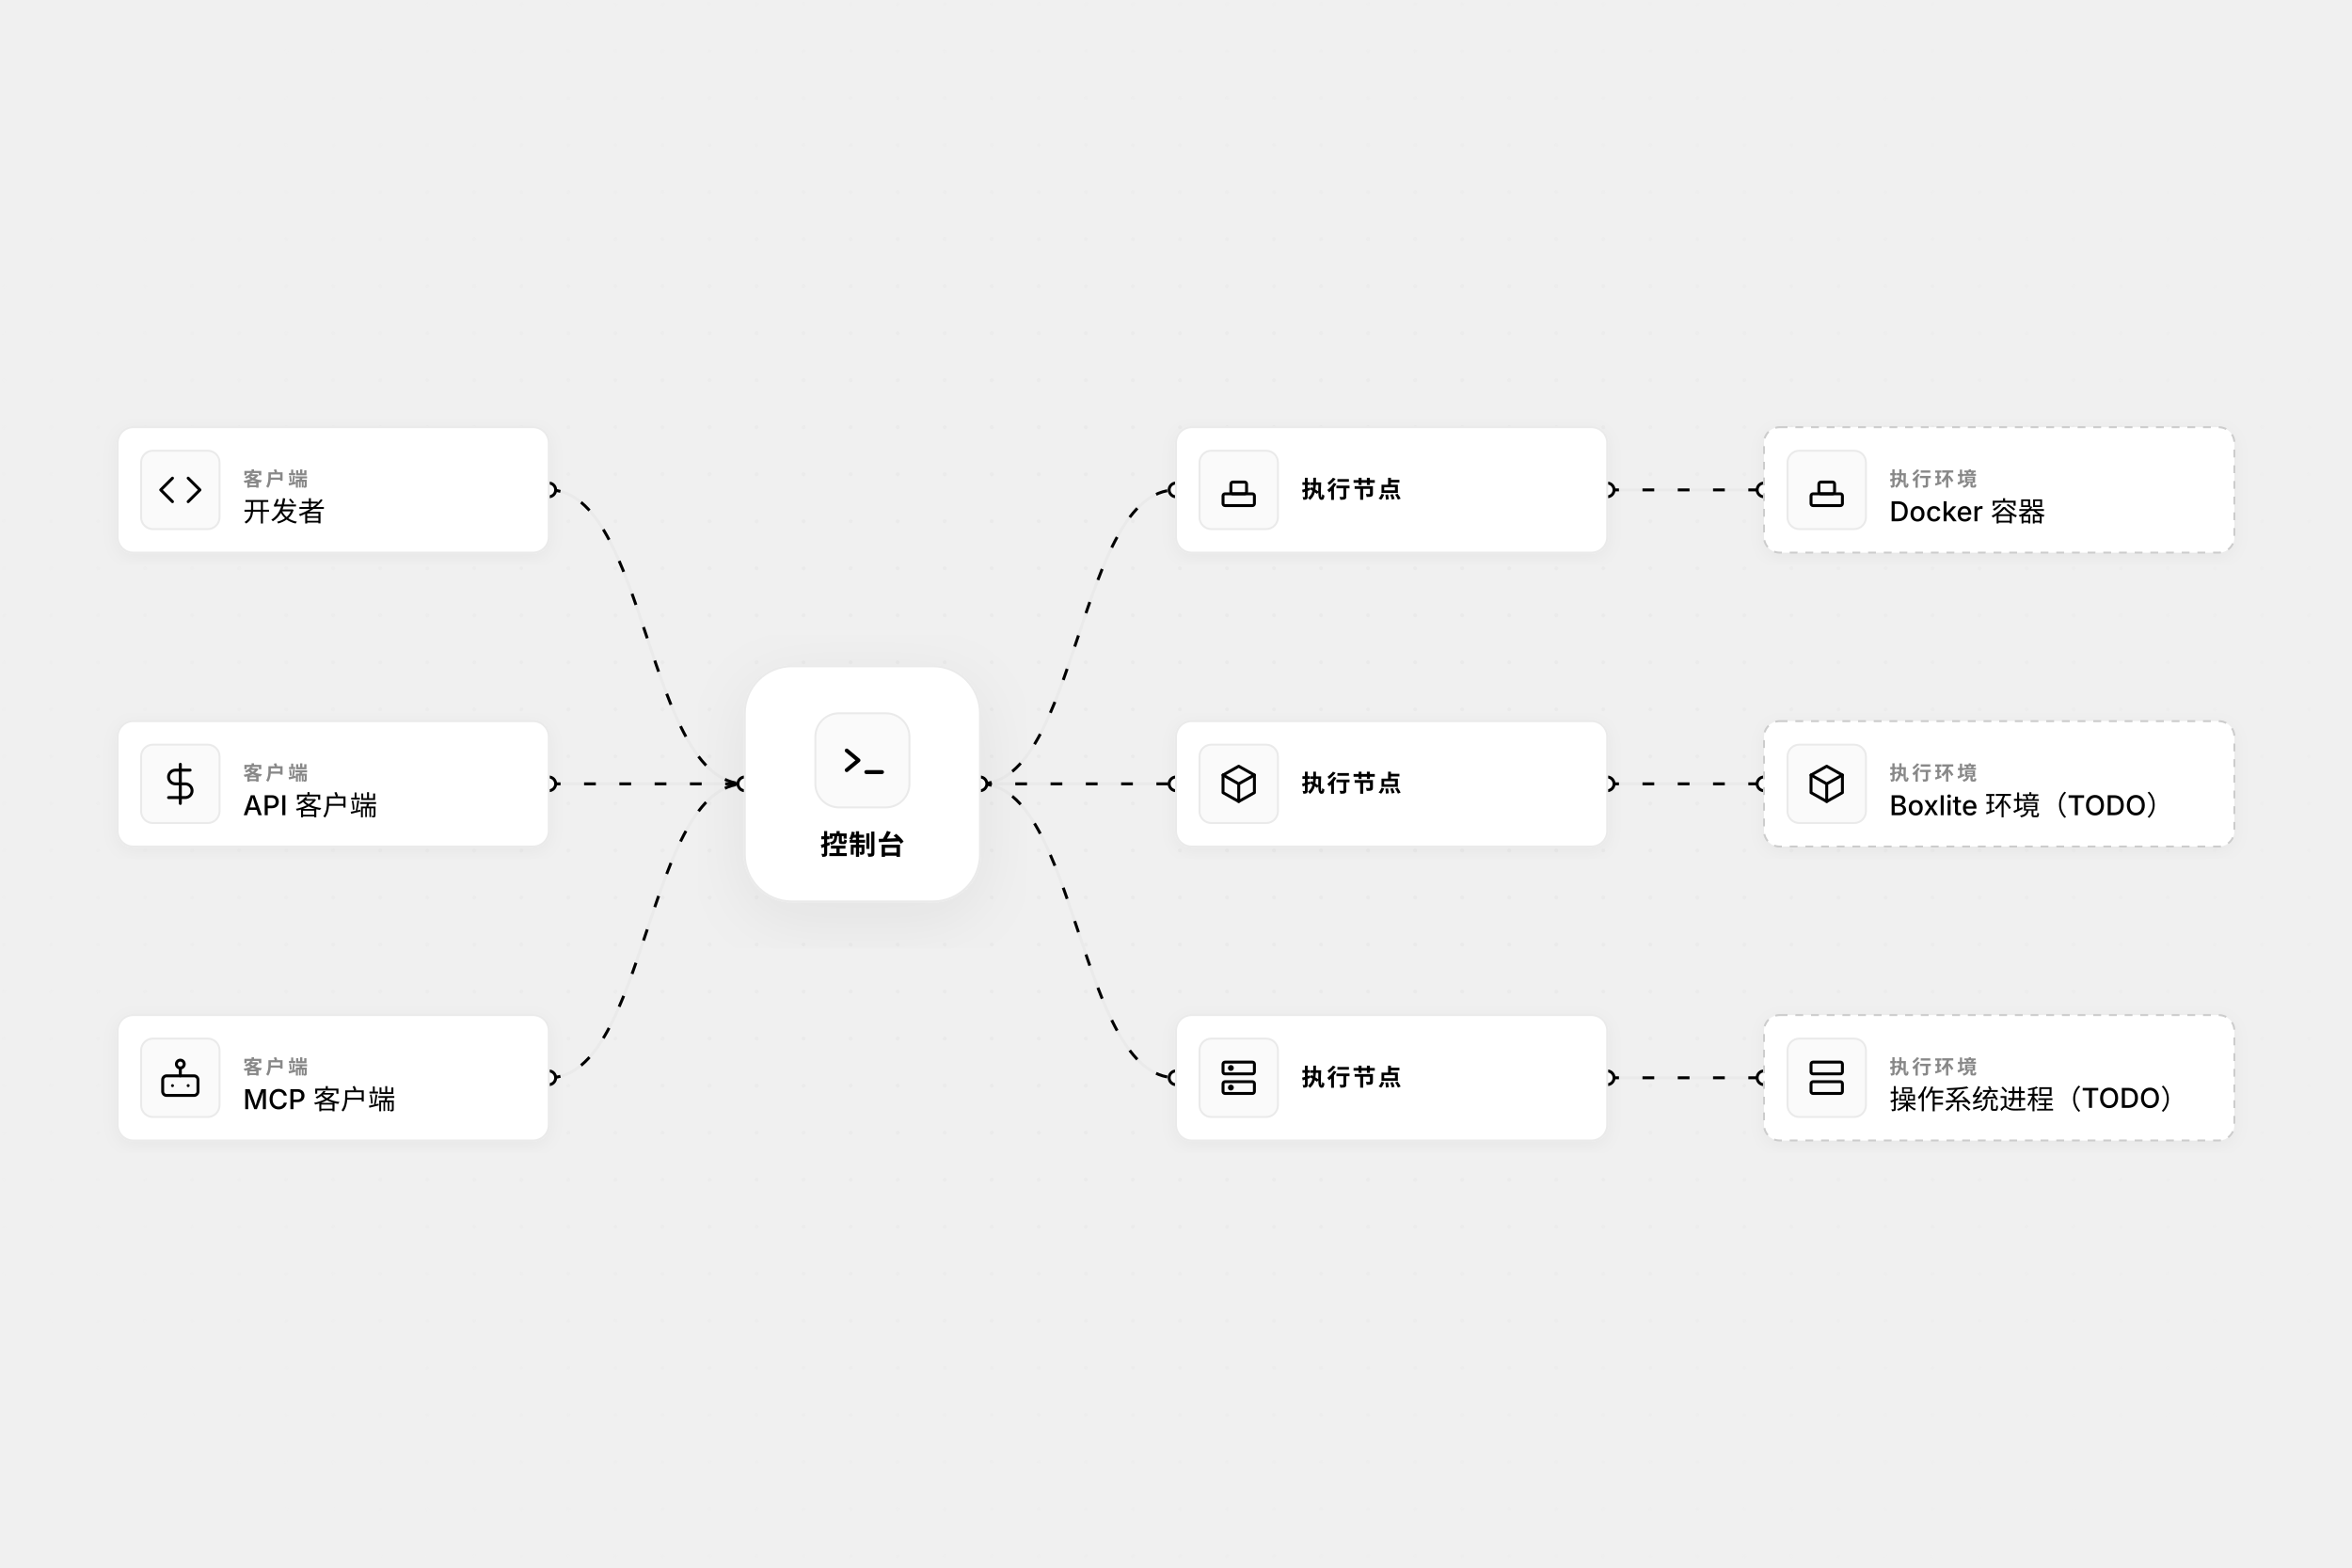
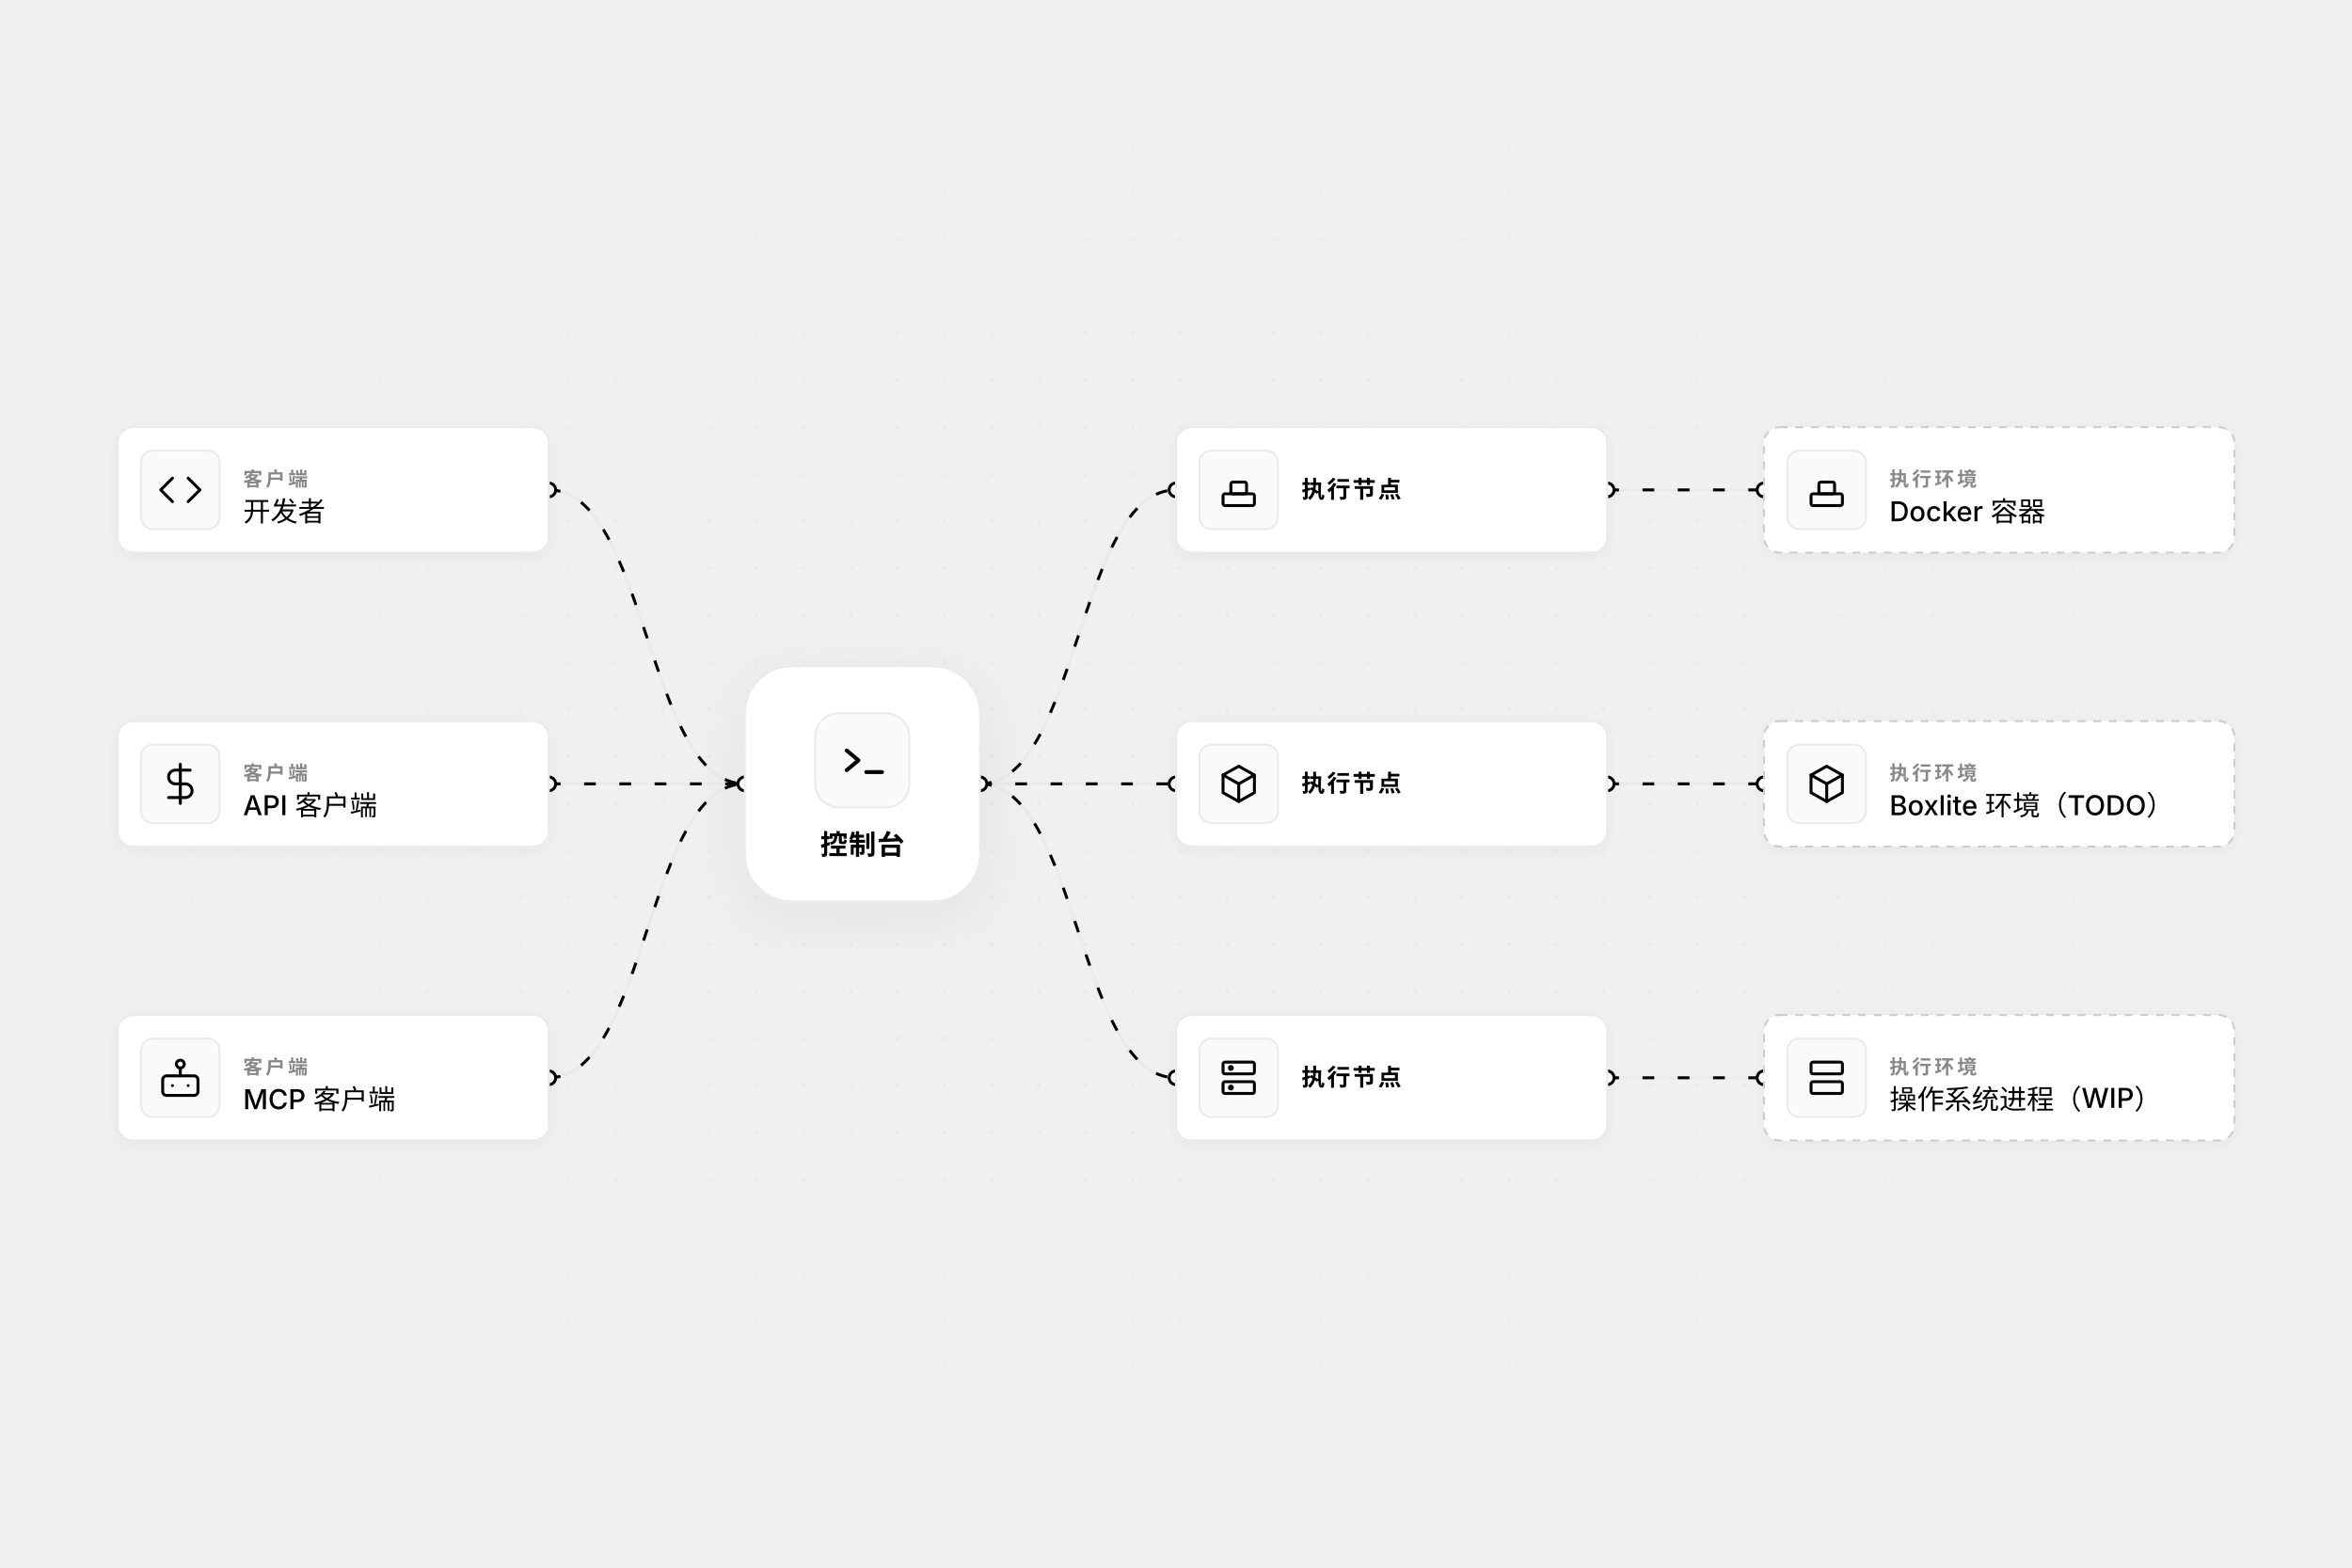
<svg xmlns="http://www.w3.org/2000/svg" viewBox="0 0 1200 800" width="100%" height="100%" style="background-color: #FFFFFF; font-family: 'Geist', 'Inter', -apple-system, BlinkMacSystemFont, 'Segoe UI', Roboto, sans-serif;">
  <defs>
    <pattern id="dot-grid" x="0" y="0" width="24" height="24" patternUnits="userSpaceOnUse">
      <circle cx="2" cy="2" r="1" fill="#EAEAEA" />
    </pattern>
    <filter id="shadow-sm" x="-10%" y="-10%" width="120%" height="120%">
      <feDropShadow dx="0" dy="2" stdDeviation="4" flood-color="#000000" flood-opacity="0.04" />
    </filter>
    <filter id="shadow-lg" x="-20%" y="-20%" width="140%" height="140%">
      <feDropShadow dx="0" dy="8" stdDeviation="16" flood-color="#000000" flood-opacity="0.06" />
    </filter>
    <path id="p1" d="M 280 250 C 330 250, 330 400, 380 400" />
    <path id="p2" d="M 280 400 L 380 400" />
    <path id="p3" d="M 280 550 C 330 550, 330 400, 380 400" />
    <path id="p4" d="M 500 400 C 550 400, 550 250, 600 250" />
    <path id="p5" d="M 500 400 L 600 400" />
    <path id="p6" d="M 500 400 C 550 400, 550 550, 600 550" />
    <path id="p7" d="M 820 250 L 900 250" />
    <path id="p8" d="M 820 400 L 900 400" />
    <path id="p9" d="M 820 550 L 900 550" />
    <radialGradient id="fade-gradient" cx="50%" cy="50%" r="60%">
      <stop offset="30%" stop-color="white" stop-opacity="1" />
      <stop offset="100%" stop-color="white" stop-opacity="0" />
    </radialGradient>
    <mask id="dot-mask">
      <rect width="1200" height="800" fill="url(#fade-gradient)" />
    </mask>
  </defs>
  <rect width="1200" height="800" fill="url(#dot-grid)" mask="url(#dot-mask)" />
  <g id="data-flow">
    <g stroke="#EAEAEA" stroke-width="1.5" fill="none">
      <use href="#p1" />
      <use href="#p2" />
      <use href="#p3" />
      <use href="#p4" />
      <use href="#p5" />
      <use href="#p6" />
      <use href="#p7" />
      <use href="#p8" />
      <use href="#p9" />
    </g>
    <g stroke="#000000" stroke-width="1.5" stroke-dasharray="6 12" fill="none">
      <use href="#p1">
        <animate attributeName="stroke-dashoffset" from="18" to="0" dur="1s" repeatCount="indefinite" calcMode="linear" />
      </use>
      <use href="#p2">
        <animate attributeName="stroke-dashoffset" from="18" to="0" dur="1s" repeatCount="indefinite" calcMode="linear" />
      </use>
      <use href="#p3">
        <animate attributeName="stroke-dashoffset" from="18" to="0" dur="1s" repeatCount="indefinite" calcMode="linear" />
      </use>
      <use href="#p4">
        <animate attributeName="stroke-dashoffset" from="18" to="0" dur="1s" repeatCount="indefinite" calcMode="linear" />
      </use>
      <use href="#p5">
        <animate attributeName="stroke-dashoffset" from="18" to="0" dur="1s" repeatCount="indefinite" calcMode="linear" />
      </use>
      <use href="#p6">
        <animate attributeName="stroke-dashoffset" from="18" to="0" dur="1s" repeatCount="indefinite" calcMode="linear" />
      </use>
      <use href="#p7">
        <animate attributeName="stroke-dashoffset" from="18" to="0" dur="1s" repeatCount="indefinite" calcMode="linear" />
      </use>
      <use href="#p8">
        <animate attributeName="stroke-dashoffset" from="18" to="0" dur="1s" repeatCount="indefinite" calcMode="linear" />
      </use>
      <use href="#p9">
        <animate attributeName="stroke-dashoffset" from="18" to="0" dur="1s" repeatCount="indefinite" calcMode="linear" />
      </use>
    </g>
  </g>
  <g id="anchors" fill="#FFFFFF" stroke="#000000" stroke-width="1.5">
    <circle cx="280" cy="250" r="3.5" />
    <circle cx="280" cy="400" r="3.5" />
    <circle cx="280" cy="550" r="3.5" />
    <circle cx="380" cy="400" r="3.5" />
    <circle cx="500" cy="400" r="3.5" />
    <circle cx="600" cy="250" r="3.5" />
    <circle cx="600" cy="400" r="3.5" />
    <circle cx="600" cy="550" r="3.5" />
    <circle cx="820" cy="250" r="3.5" />
    <circle cx="820" cy="400" r="3.5" />
    <circle cx="820" cy="550" r="3.5" />
    <circle cx="900" cy="250" r="3.5" />
    <circle cx="900" cy="400" r="3.5" />
    <circle cx="900" cy="550" r="3.5" />
  </g>
  <g id="clients" transform="translate(60, 0)">
    <g transform="translate(0, 218)">
      <rect width="220" height="64" rx="8" fill="#FFFFFF" stroke="#EAEAEA" stroke-width="1" filter="url(#shadow-sm)" />
      <rect x="12" y="12" width="40" height="40" rx="6" fill="#FAFAFA" stroke="#EAEAEA" stroke-width="1" />
      <svg x="20" y="20" width="24" height="24" viewBox="0 0 24 24" fill="none" stroke="#000000" stroke-width="1.5" stroke-linecap="round" stroke-linejoin="round">
        <polyline points="16 18 22 12 16 6" />
        <polyline points="8 6 2 12 8 18" />
      </svg>
      <text x="64" y="30" font-size="10" font-weight="600" fill="#888888" letter-spacing="1.5">客户端</text>
      <text x="64" y="48" font-size="14" font-weight="500" fill="#000000">开发者</text>
    </g>
    <g transform="translate(0, 368)">
      <rect width="220" height="64" rx="8" fill="#FFFFFF" stroke="#EAEAEA" stroke-width="1" filter="url(#shadow-sm)" />
      <rect x="12" y="12" width="40" height="40" rx="6" fill="#FAFAFA" stroke="#EAEAEA" stroke-width="1" />
      <svg x="20" y="20" width="24" height="24" viewBox="0 0 24 24" fill="none" stroke="#000000" stroke-width="1.5" stroke-linecap="round" stroke-linejoin="round">
        <path d="M12 2v20" />
        <path d="M17 5H9.5a3.5 3.5 0 0 0 0 7h5a3.5 3.5 0 0 1 0 7H6" />
      </svg>
      <text x="64" y="30" font-size="10" font-weight="600" fill="#888888" letter-spacing="1.5">客户端</text>
      <text x="64" y="48" font-size="14" font-weight="500" fill="#000000">API 客户端</text>
    </g>
    <g transform="translate(0, 518)">
      <rect width="220" height="64" rx="8" fill="#FFFFFF" stroke="#EAEAEA" stroke-width="1" filter="url(#shadow-sm)" />
      <rect x="12" y="12" width="40" height="40" rx="6" fill="#FAFAFA" stroke="#EAEAEA" stroke-width="1" />
      <svg x="20" y="20" width="24" height="24" viewBox="0 0 24 24" fill="none" stroke="#000000" stroke-width="1.5" stroke-linecap="round" stroke-linejoin="round">
        <rect x="3" y="11" width="18" height="10" rx="2" />
        <circle cx="12" cy="5" r="2" />
        <path d="M12 7v4" />
        <line x1="8" y1="16" x2="8.01" y2="16" />
        <line x1="16" y1="16" x2="16.01" y2="16" />
      </svg>
      <text x="64" y="30" font-size="10" font-weight="600" fill="#888888" letter-spacing="1.5">客户端</text>
      <text x="64" y="48" font-size="14" font-weight="500" fill="#000000">MCP 客户端</text>
    </g>
  </g>
  <g id="console-hub" transform="translate(440, 400)">
    <rect x="-60" y="-60" width="120" height="120" rx="24" fill="#FFFFFF" stroke="#EAEAEA" stroke-width="1" filter="url(#shadow-lg)" />
    <rect x="-24" y="-36" width="48" height="48" rx="12" fill="#FAFAFA" stroke="#EAEAEA" stroke-width="1" />
    <g transform="translate(0, -12)">
      <path d="M -8 -5 L -2 0 L -8 5" fill="none" stroke="#000000" stroke-width="2" stroke-linecap="round" stroke-linejoin="round" />
      <line x1="2" y1="6" x2="10" y2="6" fill="none" stroke="#000000" stroke-width="2" stroke-linecap="round" />
    </g>
    <text x="0" y="36" text-anchor="middle" font-size="14" font-weight="600" fill="#000000" letter-spacing="0.5">控制台</text>
  </g>
  <g id="workers" transform="translate(600, 0)">
    <g transform="translate(0, 218)">
      <rect width="220" height="64" rx="8" fill="#FFFFFF" stroke="#EAEAEA" stroke-width="1" filter="url(#shadow-sm)" />
      <rect x="12" y="12" width="40" height="40" rx="6" fill="#FAFAFA" stroke="#EAEAEA" stroke-width="1" />
      <svg x="20" y="20" width="24" height="24" viewBox="0 0 24 24" fill="none" stroke="#000000" stroke-width="1.5" stroke-linecap="round" stroke-linejoin="round">
        <rect x="4" y="14" width="16" height="6" rx="1" />
        <rect x="8" y="8" width="8" height="6" rx="1" />
      </svg>
      <text x="64" y="36" font-size="12" font-weight="600" fill="#000000" letter-spacing="1">执行节点</text>
    </g>
    <g transform="translate(0, 368)">
      <rect width="220" height="64" rx="8" fill="#FFFFFF" stroke="#EAEAEA" stroke-width="1" filter="url(#shadow-sm)" />
      <rect x="12" y="12" width="40" height="40" rx="6" fill="#FAFAFA" stroke="#EAEAEA" stroke-width="1" />
      <svg x="20" y="20" width="24" height="24" viewBox="0 0 24 24" fill="none" stroke="#000000" stroke-width="1.5" stroke-linecap="round" stroke-linejoin="round">
        <path d="M12 3l8 4.5v9L12 21l-8-4.5v-9L12 3z" />
        <path d="M12 12l8-4.5M12 12v9M12 12L4 7.5" />
      </svg>
      <text x="64" y="36" font-size="12" font-weight="600" fill="#000000" letter-spacing="1">执行节点</text>
    </g>
    <g transform="translate(0, 518)">
      <rect width="220" height="64" rx="8" fill="#FFFFFF" stroke="#EAEAEA" stroke-width="1" filter="url(#shadow-sm)" />
      <rect x="12" y="12" width="40" height="40" rx="6" fill="#FAFAFA" stroke="#EAEAEA" stroke-width="1" />
      <svg x="20" y="20" width="24" height="24" viewBox="0 0 24 24" fill="none" stroke="#000000" stroke-width="1.5" stroke-linecap="round" stroke-linejoin="round">
        <rect x="4" y="4" width="16" height="6" rx="1" />
        <rect x="4" y="14" width="16" height="6" rx="1" />
        <circle cx="8" cy="7" r="1.5" fill="#000" stroke="none" />
        <circle cx="8" cy="17" r="1.5" fill="#000" stroke="none" />
      </svg>
      <text x="64" y="36" font-size="12" font-weight="600" fill="#000000" letter-spacing="1">执行节点</text>
    </g>
  </g>
  <g id="environments" transform="translate(900, 0)">
    <g transform="translate(0, 218)">
      <rect width="240" height="64" rx="8" fill="#FFFFFF" stroke="#CCCCCC" stroke-width="1" stroke-dasharray="4 4" filter="url(#shadow-sm)" />
      <rect x="12" y="12" width="40" height="40" rx="6" fill="#FAFAFA" stroke="#EAEAEA" stroke-width="1" />
      <svg x="20" y="20" width="24" height="24" viewBox="0 0 24 24" fill="none" stroke="#000000" stroke-width="1.5" stroke-linecap="round" stroke-linejoin="round">
        <rect x="4" y="14" width="16" height="6" rx="1" />
        <rect x="8" y="8" width="8" height="6" rx="1" />
      </svg>
      <text x="64" y="30" font-size="10" font-weight="600" fill="#888888" letter-spacing="1.5">执行环境</text>
      <text x="64" y="48" font-size="14" font-weight="500" fill="#000000">Docker 容器</text>
    </g>
    <g transform="translate(0, 368)">
      <rect width="240" height="64" rx="8" fill="#FFFFFF" stroke="#CCCCCC" stroke-width="1" stroke-dasharray="4 4" filter="url(#shadow-sm)" />
      <rect x="12" y="12" width="40" height="40" rx="6" fill="#FAFAFA" stroke="#EAEAEA" stroke-width="1" />
      <svg x="20" y="20" width="24" height="24" viewBox="0 0 24 24" fill="none" stroke="#000000" stroke-width="1.5" stroke-linecap="round" stroke-linejoin="round">
        <path d="M12 3l8 4.5v9L12 21l-8-4.5v-9L12 3z" />
        <path d="M12 12l8-4.5M12 12v9M12 12L4 7.5" />
      </svg>
      <text x="64" y="30" font-size="10" font-weight="600" fill="#888888" letter-spacing="1.5">执行环境</text>
      <text x="64" y="48" font-size="14" font-weight="500" fill="#000000">Boxlite 环境（TODO）</text>
    </g>
    <g transform="translate(0, 518)">
      <rect width="240" height="64" rx="8" fill="#FFFFFF" stroke="#CCCCCC" stroke-width="1" stroke-dasharray="4 4" filter="url(#shadow-sm)" />
      <rect x="12" y="12" width="40" height="40" rx="6" fill="#FAFAFA" stroke="#EAEAEA" stroke-width="1" />
      <svg x="20" y="20" width="24" height="24" viewBox="0 0 24 24" fill="none" stroke="#000000" stroke-width="1.5" stroke-linecap="round" stroke-linejoin="round">
        <rect x="4" y="4" width="16" height="6" rx="1" />
        <rect x="4" y="14" width="16" height="6" rx="1" />
      </svg>
      <text x="64" y="30" font-size="10" font-weight="600" fill="#888888" letter-spacing="1.5">执行环境</text>
-       <text x="64" y="48" font-size="14" font-weight="500" fill="#000000">操作系统进程（TODO）</text>
+       <text x="64" y="48" font-size="14" font-weight="500" fill="#000000">操作系统进程（WIP）</text>
    </g>
  </g>
</svg>
